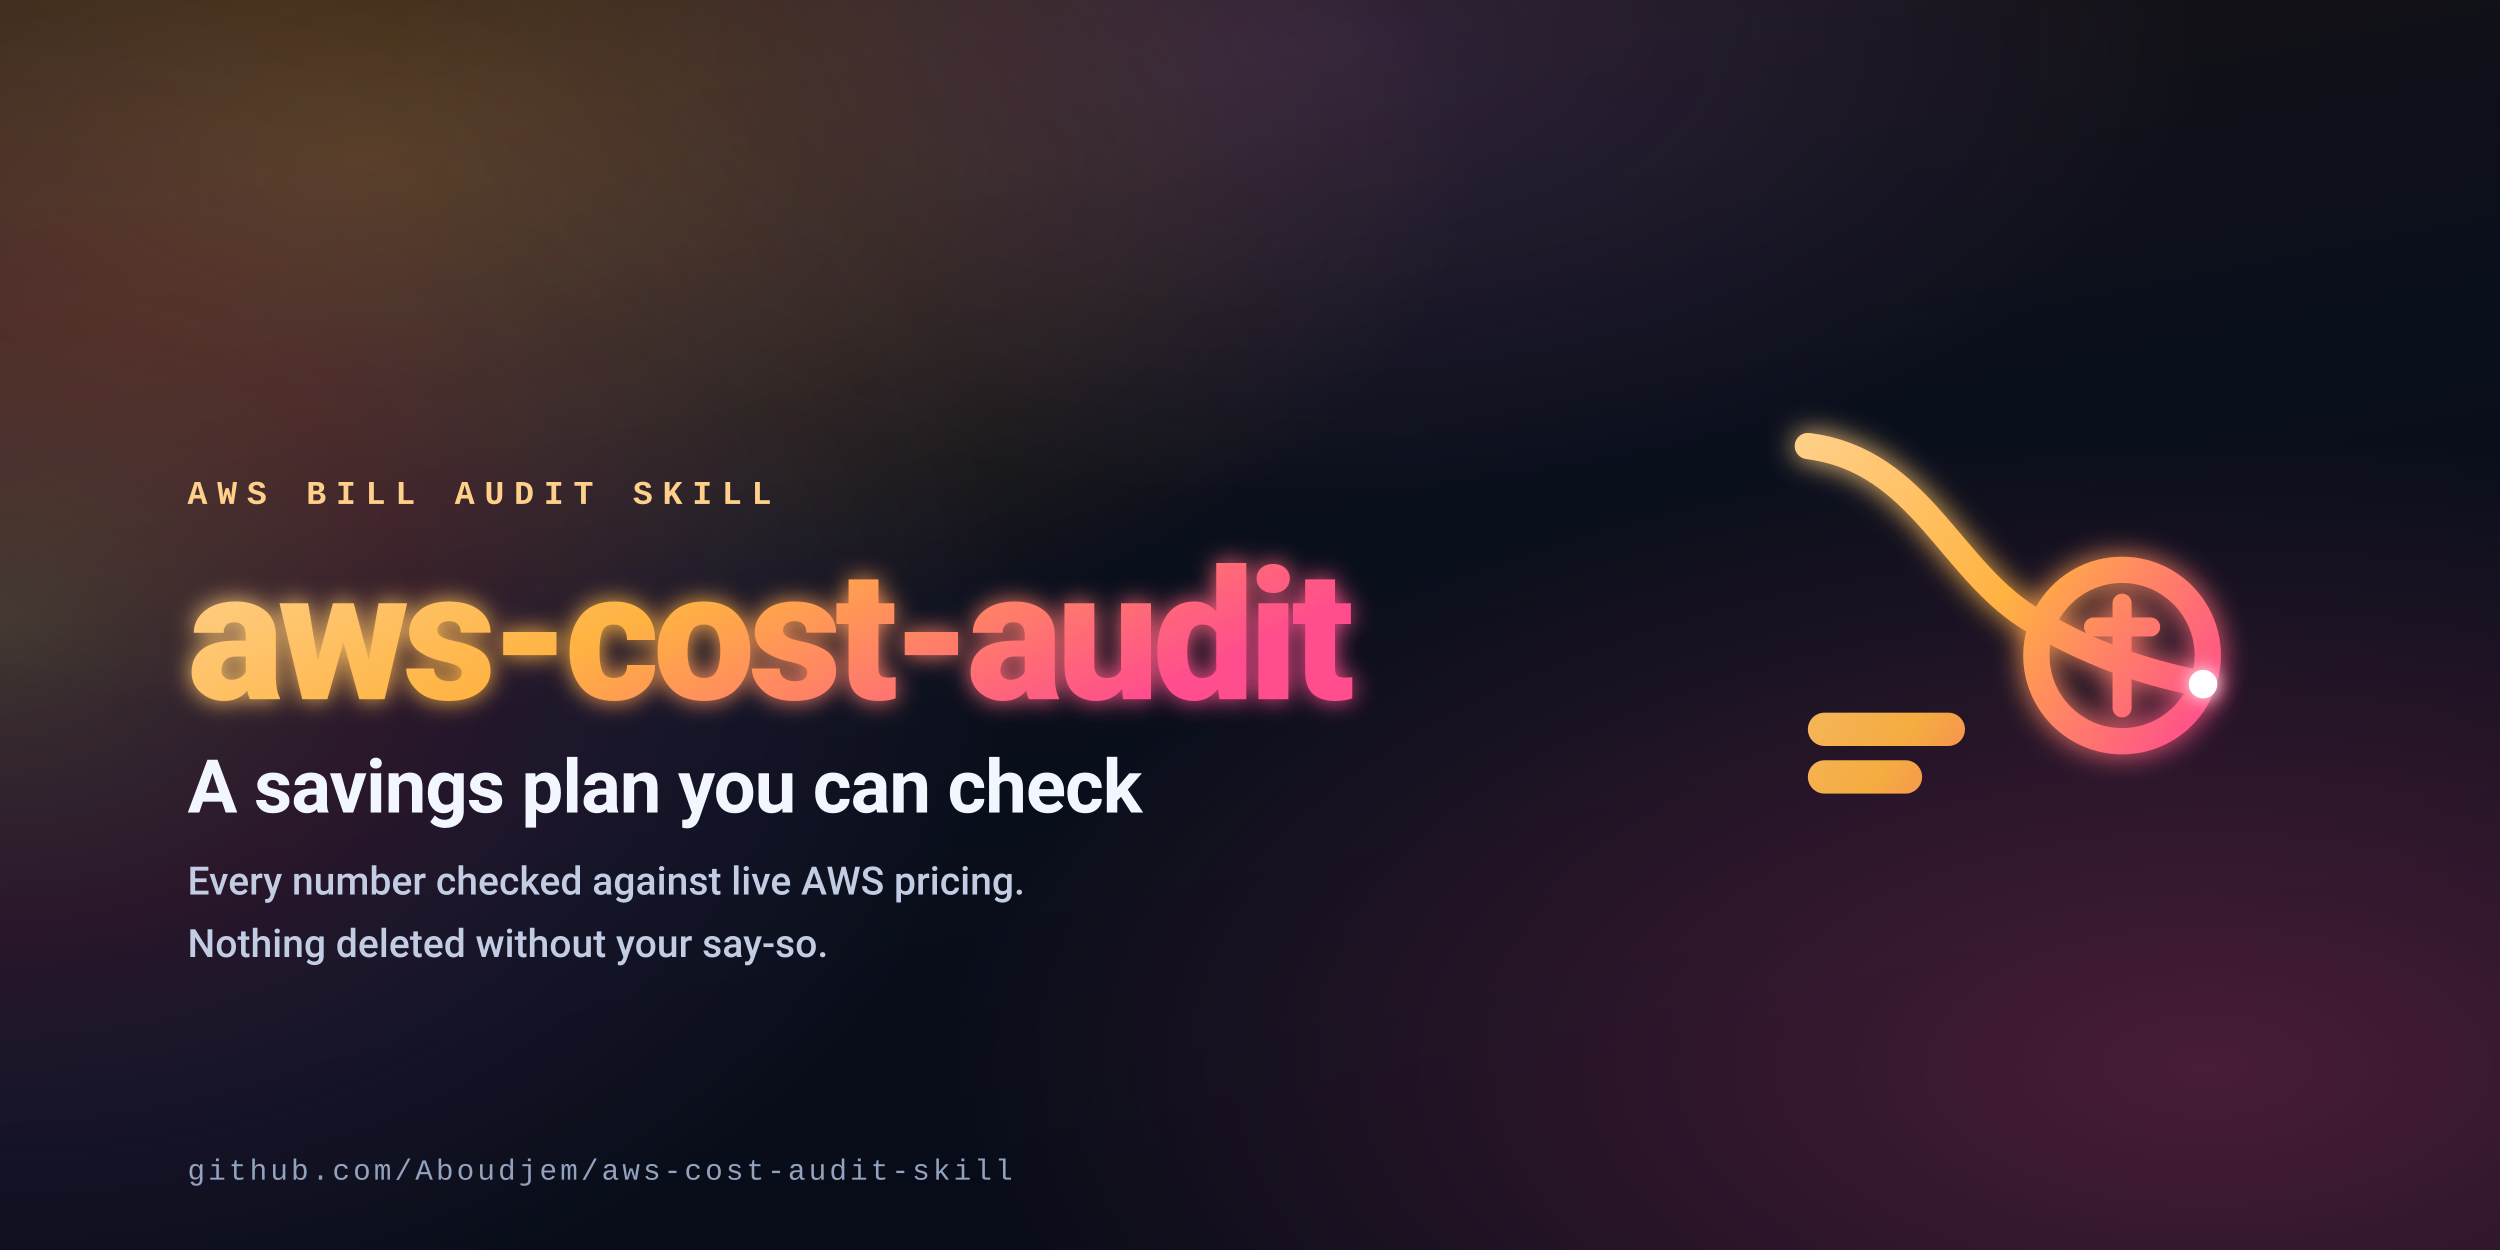
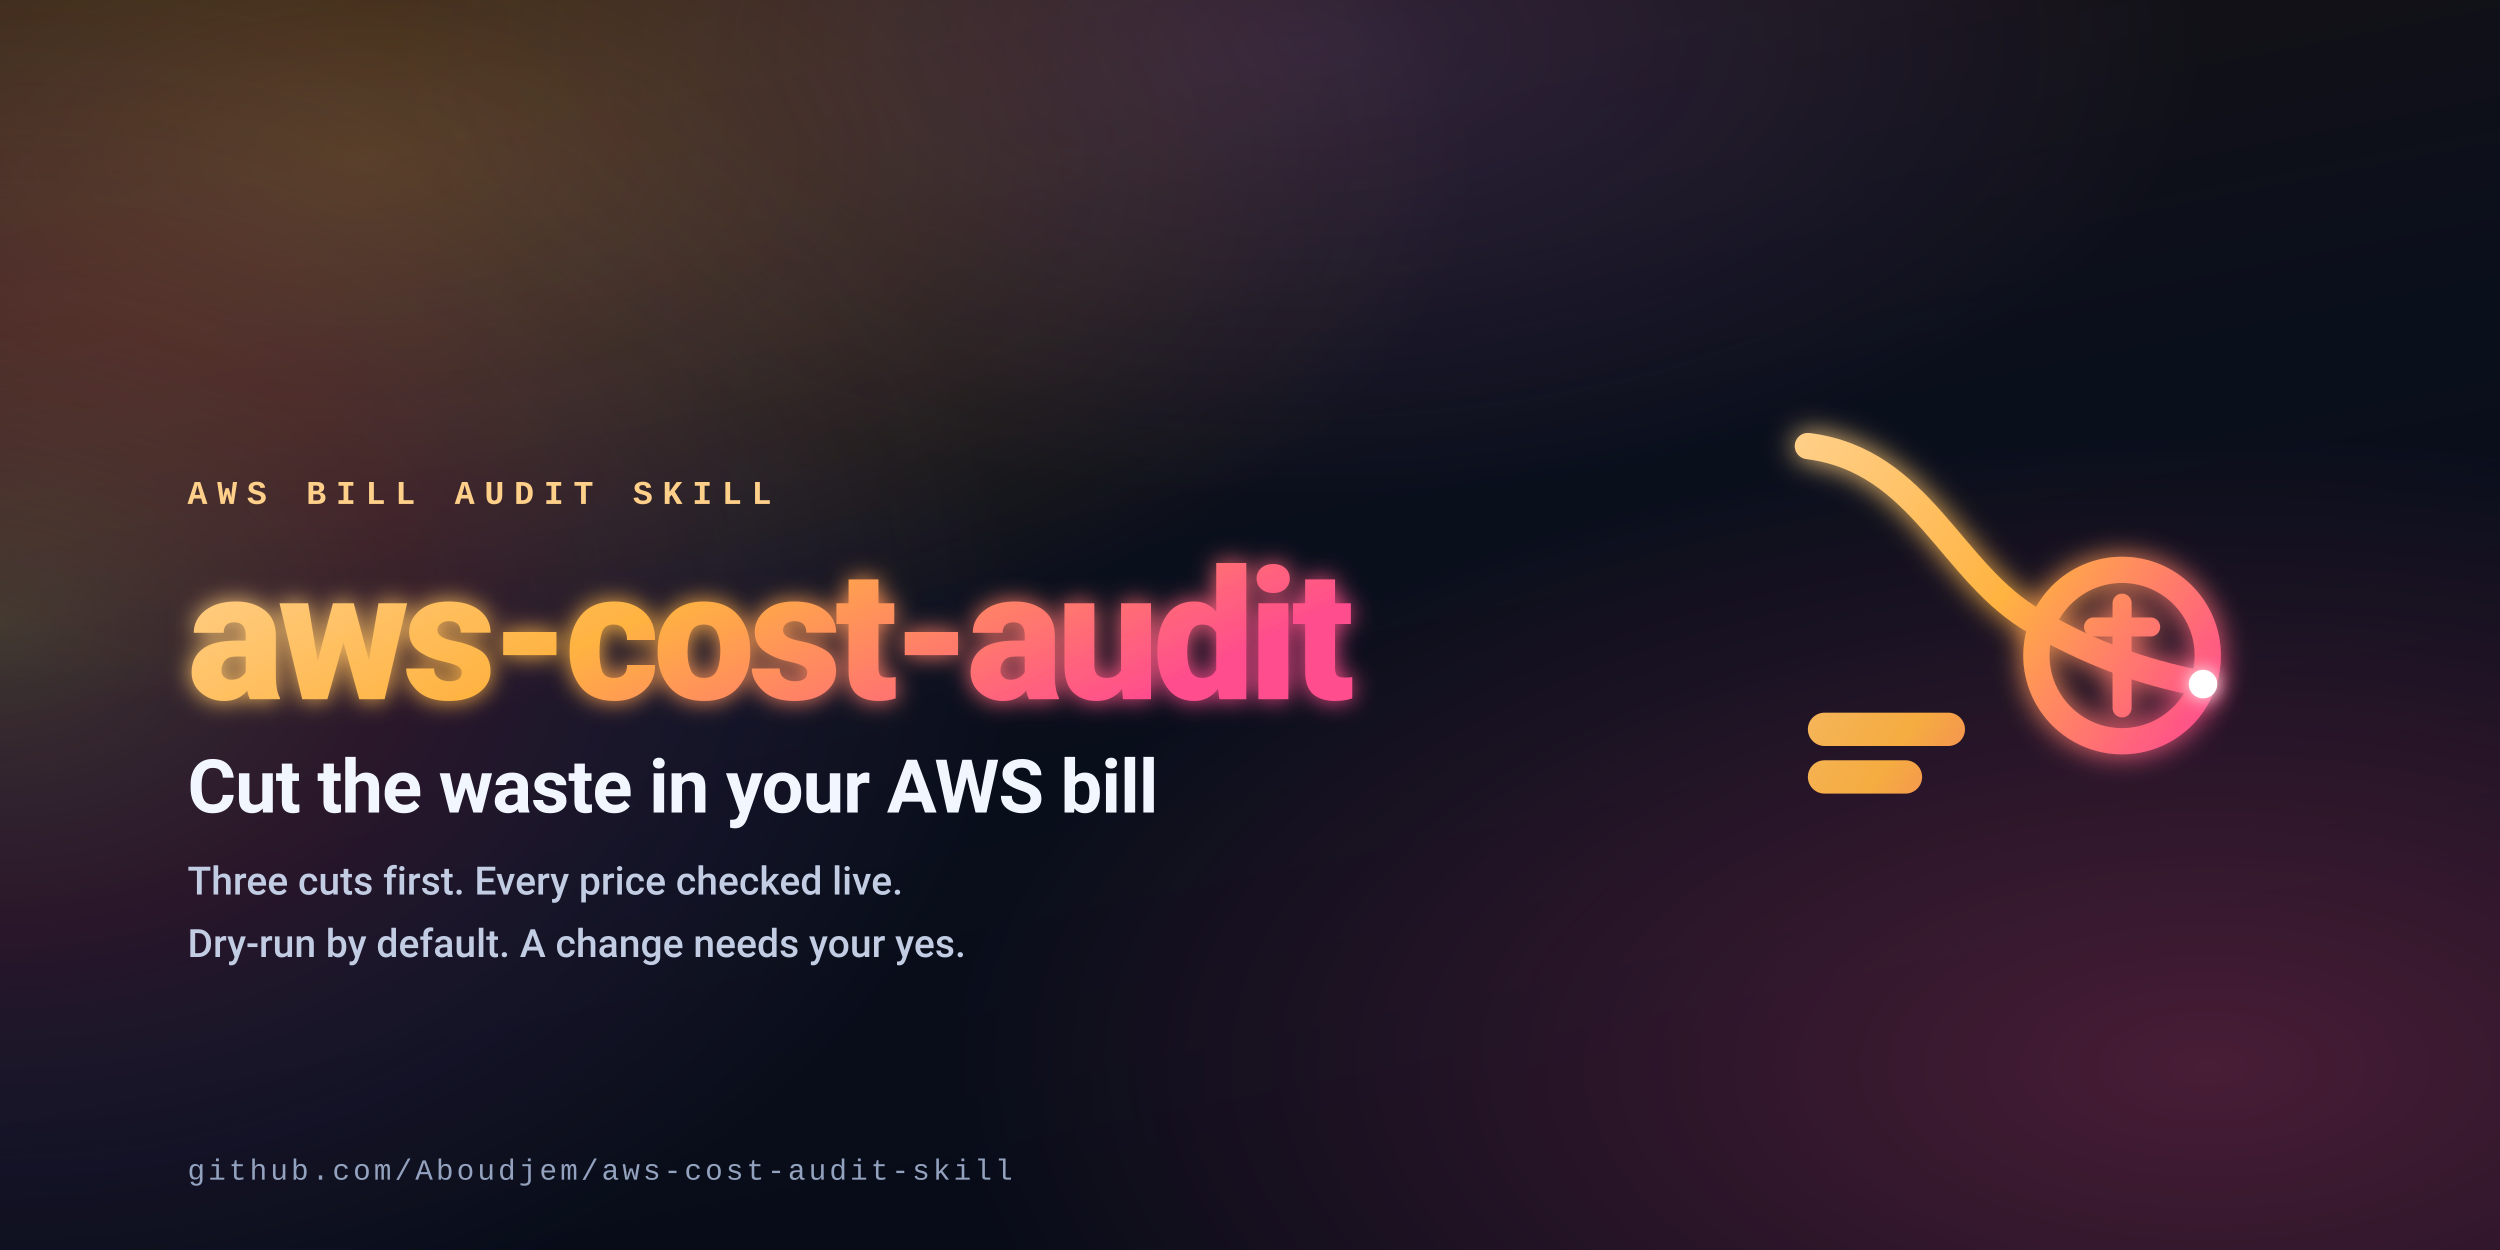
<svg xmlns="http://www.w3.org/2000/svg" viewBox="0 0 1280 640" fill="none" role="img" aria-label="aws-cost-audit: A savings plan you can check">
  <defs>
    <linearGradient id="aw-ground" x1="0" y1="0" x2="0.4" y2="1">
      <stop offset="0%" stop-color="#1C1410" />
      <stop offset="55%" stop-color="#0A0F1C" />
      <stop offset="100%" stop-color="#080C18" />
    </linearGradient>
    <radialGradient id="aw-bloomA" cx="0.15" cy="0.13" r="0.44">
      <stop offset="0%" stop-color="#FFB341" stop-opacity="0.26" />
      <stop offset="100%" stop-color="#FFB341" stop-opacity="0" />
    </radialGradient>
    <radialGradient id="aw-bloomB" cx="0.88" cy="0.85" r="0.50">
      <stop offset="0%" stop-color="#FF4D8D" stop-opacity="0.26" />
      <stop offset="100%" stop-color="#FF4D8D" stop-opacity="0" />
    </radialGradient>
    <radialGradient id="aw-bloomC" cx="0.52" cy="0.04" r="0.36">
      <stop offset="0%" stop-color="#C77DFF" stop-opacity="0.16" />
      <stop offset="100%" stop-color="#C77DFF" stop-opacity="0" />
    </radialGradient>
    <radialGradient id="aw-wash" cx="0.5" cy="0.5" r="0.5">
      <stop offset="0%" stop-color="#FFD08A" stop-opacity="0.20" />
      <stop offset="42%" stop-color="#FF4D8D" stop-opacity="0.124" />
      <stop offset="76%" stop-color="#C77DFF" stop-opacity="0.046" />
      <stop offset="100%" stop-color="#C77DFF" stop-opacity="0" />
    </radialGradient>
    <clipPath id="aw-frame">
      <rect width="1280" height="640" />
    </clipPath>
    <linearGradient id="aw-ink" gradientUnits="userSpaceOnUse" x1="40" y1="76" x2="216" y2="196">
      <stop class="awk1" offset="0%" stop-color="#FFD08A" />
      <stop class="awk2" offset="52%" stop-color="#FFB341" />
      <stop class="awk3" offset="100%" stop-color="#FF4D8D" />
    </linearGradient>
    <filter id="aw-glow" x="-45%" y="-45%" width="190%" height="190%">
      <feGaussianBlur stdDeviation="6.0" result="b" />
      <feMerge>
        <feMergeNode in="b" />
        <feMergeNode in="SourceGraphic" />
      </feMerge>
    </filter>
    <filter id="aw-glow-sm" x="-150%" y="-150%" width="400%" height="400%">
      <feGaussianBlur stdDeviation="3.6" result="b" />
      <feMerge>
        <feMergeNode in="b" />
        <feMergeNode in="SourceGraphic" />
      </feMerge>
    </filter>
    <clipPath id="aw-b1">
      <rect class="awb1" x="44" y="196" width="66" height="14" />
    </clipPath>
    <clipPath id="aw-b2">
      <rect class="awb2" x="44" y="216" width="48" height="14" />
    </clipPath>
    <linearGradient id="aw-word" x1="0" y1="0" x2="1" y2="0.25">
      <stop class="awk1" offset="0%" stop-color="#FFD08A" />
      <stop class="awk2" offset="46%" stop-color="#FFB341" />
      <stop class="awk3" offset="100%" stop-color="#FF4D8D" />
    </linearGradient>
    <linearGradient id="aw-sheen" x1="0" y1="0" x2="1" y2="0">
      <stop offset="0%" stop-color="#FFFFFF" stop-opacity="0" />
      <stop offset="50%" stop-color="#FFFFFF" stop-opacity="0.62" />
      <stop offset="100%" stop-color="#FFFFFF" stop-opacity="0" />
    </linearGradient>
    <clipPath id="aw-wordclip">
      <text x="96" y="358" font-family="system-ui, -apple-system, 'Segoe UI', Roboto, 'Helvetica Neue', Arial, sans-serif" font-size="93" font-weight="800" letter-spacing="-3.3">aws-cost-audit</text>
    </clipPath>
  </defs>
  <style>
    .disp { font-family: system-ui, -apple-system, 'Segoe UI', Roboto, 'Helvetica Neue', Arial, sans-serif; }
    .mono { font-family: ui-monospace, SFMono-Regular, 'SF Mono', Menlo, Consolas, 'Liberation Mono', monospace; }
    .eyebrow { font-size: 13px; font-weight: 600; letter-spacing: 4.5px; fill: #FFD08A; }
    .head    { font-size: 38px; font-weight: 700; fill: #F2F6FF; letter-spacing: -0.5px; }
    .sub     { font-size: 20px; font-weight: 500; fill: #C2CDE4; }
    .tag     { font-size: 15px; letter-spacing: 1.6px; fill: #93A2BE; }
    .chip    { font-size: 11.5px; letter-spacing: 1.2px; fill: #C2CDE4; }
    .chipbig { font-size: 17px; letter-spacing: 1px; fill: #C2CDE4; }
    .tagsm { font-size: 12.5px; letter-spacing: 1.6px; fill: #93A2BE; }
    .eyebrow { font-size: 17px; letter-spacing: 5px; }
    @keyframes aw-breathe { 0%,100% { opacity:0.62; } 50% { opacity:1; } }
    .awbloom { animation: aw-breathe 11s ease-in-out infinite; }
    @keyframes aw-sweep { 0% { transform: translateX(-360px); } 100% { transform: translateX(1640px); } }
    .awwash { animation: aw-sweep 19s cubic-bezier(.5,0,.5,1) infinite; }
    @keyframes aw-sheen { 0% { transform: translateX(0); } 15%,100% { transform: translateX(427px); } }
    .awsheen { animation: aw-sheen 8.5s cubic-bezier(.4,0,.3,1) infinite; }
    @keyframes aw-draw { 0% { stroke-dashoffset: 1000; } 40%,88% { stroke-dashoffset: 0; } 100% { stroke-dashoffset: 1000; } }
    .awcurve { stroke-dasharray: 1000; animation: aw-draw 7s linear infinite; }
    @keyframes aw-b1 { 0%,40% { width: 66px; } 88%,100% { width: 22px; } }
    @keyframes aw-b2 { 0%,46% { width: 48px; } 88%,100% { width: 14px; } }
    .awb1 { animation: aw-b1 7s steps(6, end) infinite; }
    .awb2 { animation: aw-b2 7s steps(6, end) infinite; }
    @keyframes aw-coin { 0%,100% { opacity: 0.55; } 50% { opacity: 1; } }
    .awcoin { animation: aw-coin 7s ease-in-out infinite; }
    @keyframes aw-k1 { 0%,100% { stop-color:#FFD08A; } 50% { stop-color:#FFB341; } }
    @keyframes aw-k2 { 0%,100% { stop-color:#FFB341; } 50% { stop-color:#FF9A4D; } }
    @keyframes aw-k3 { 0%,100% { stop-color:#FF4D8D; } 50% { stop-color:#FF7A3D; } }
    .awk1 { animation: aw-k1 15s ease-in-out infinite; }
    .awk2 { animation: aw-k2 15s ease-in-out infinite; }
    .awk3 { animation: aw-k3 15s ease-in-out infinite; }
    @media (prefers-reduced-motion: reduce) { * { animation: none !important; } }
  </style>
  <rect width="1280" height="640" fill="url(#aw-ground)" />
  <g class="awbloom">
    <rect width="1280" height="640" fill="url(#aw-bloomA)" />
    <rect width="1280" height="640" fill="url(#aw-bloomB)" />
    <rect width="1280" height="640" fill="url(#aw-bloomC)" />
  </g>
  <g clip-path="url(#aw-frame)">
    <g transform="translate(0,320)">
      <ellipse class="awwash" cx="0" cy="0" rx="520" ry="380" fill="url(#aw-wash)" />
    </g>
  </g>
  <g transform="translate(872,126) scale(1.2188)">
    <g opacity="0.32">
      <circle cx="176" cy="172" r="36" fill="none" stroke="url(#aw-ink)" stroke-width="11" />
      <path d="M44 84 C92 90, 104 138, 140 158 C168 174, 190 180, 210 184" fill="none" stroke="url(#aw-ink)" stroke-width="11" stroke-linecap="round" />
    </g>
    <g class="awcoin" filter="url(#aw-glow)">
      <circle cx="176" cy="172" r="36" fill="none" stroke="url(#aw-ink)" stroke-width="11" />
      <path d="M176 150 V194 M164 160 H188" stroke="url(#aw-ink)" stroke-width="8" stroke-linecap="round" fill="none" />
    </g>
    <g filter="url(#aw-glow)">
      <path class="awcurve" d="M44 84 C92 90, 104 138, 140 158 C168 174, 190 180, 210 184" pathLength="1000" fill="none" stroke="url(#aw-ink)" stroke-width="11" stroke-linecap="round" />
    </g>
    <g transform="translate(210,184)">
      <g filter="url(#aw-glow-sm)">
        <circle r="6" fill="#FFFFFF" />
      </g>
    </g>
    <g fill="url(#aw-ink)" opacity="0.95">
      <g clip-path="url(#aw-b1)">
        <rect x="44" y="196" width="66" height="14" rx="7" />
      </g>
      <g clip-path="url(#aw-b2)">
        <rect x="44" y="216" width="48" height="14" rx="7" />
      </g>
    </g>
  </g>
  <g filter="url(#aw-glow)">
    <text class="disp" x="96" y="358" font-size="93" font-weight="800" letter-spacing="-3.3" fill="url(#aw-word)">aws-cost-audit</text>
  </g>
  <g clip-path="url(#aw-wordclip)">
    <g transform="skewX(-18)">
      <rect class="awsheen" x="-6" y="265" width="43" height="126" fill="url(#aw-sheen)" opacity="0.45" />
    </g>
  </g>
  <text class="mono eyebrow" x="96" y="258">AWS BILL AUDIT SKILL</text>
-   <text class="disp head" x="96" y="416">A savings plan you can check</text>
-   <text class="disp sub" x="96" y="458">Every number checked against live AWS pricing.</text>
-   <text class="disp sub" x="96" y="490">Nothing deleted without your say-so.</text>
+   <text class="disp head" x="96" y="416">Cut the waste in your AWS bill</text>
+   <text class="disp sub" x="96" y="458">Three cuts first. Every price checked live.</text>
+   <text class="disp sub" x="96" y="490">Dry-run by default. A change needs your yes.</text>
  <text class="mono tag" x="96" y="604">github.com/Aboudjem/aws-cost-audit-skill</text>
</svg>
